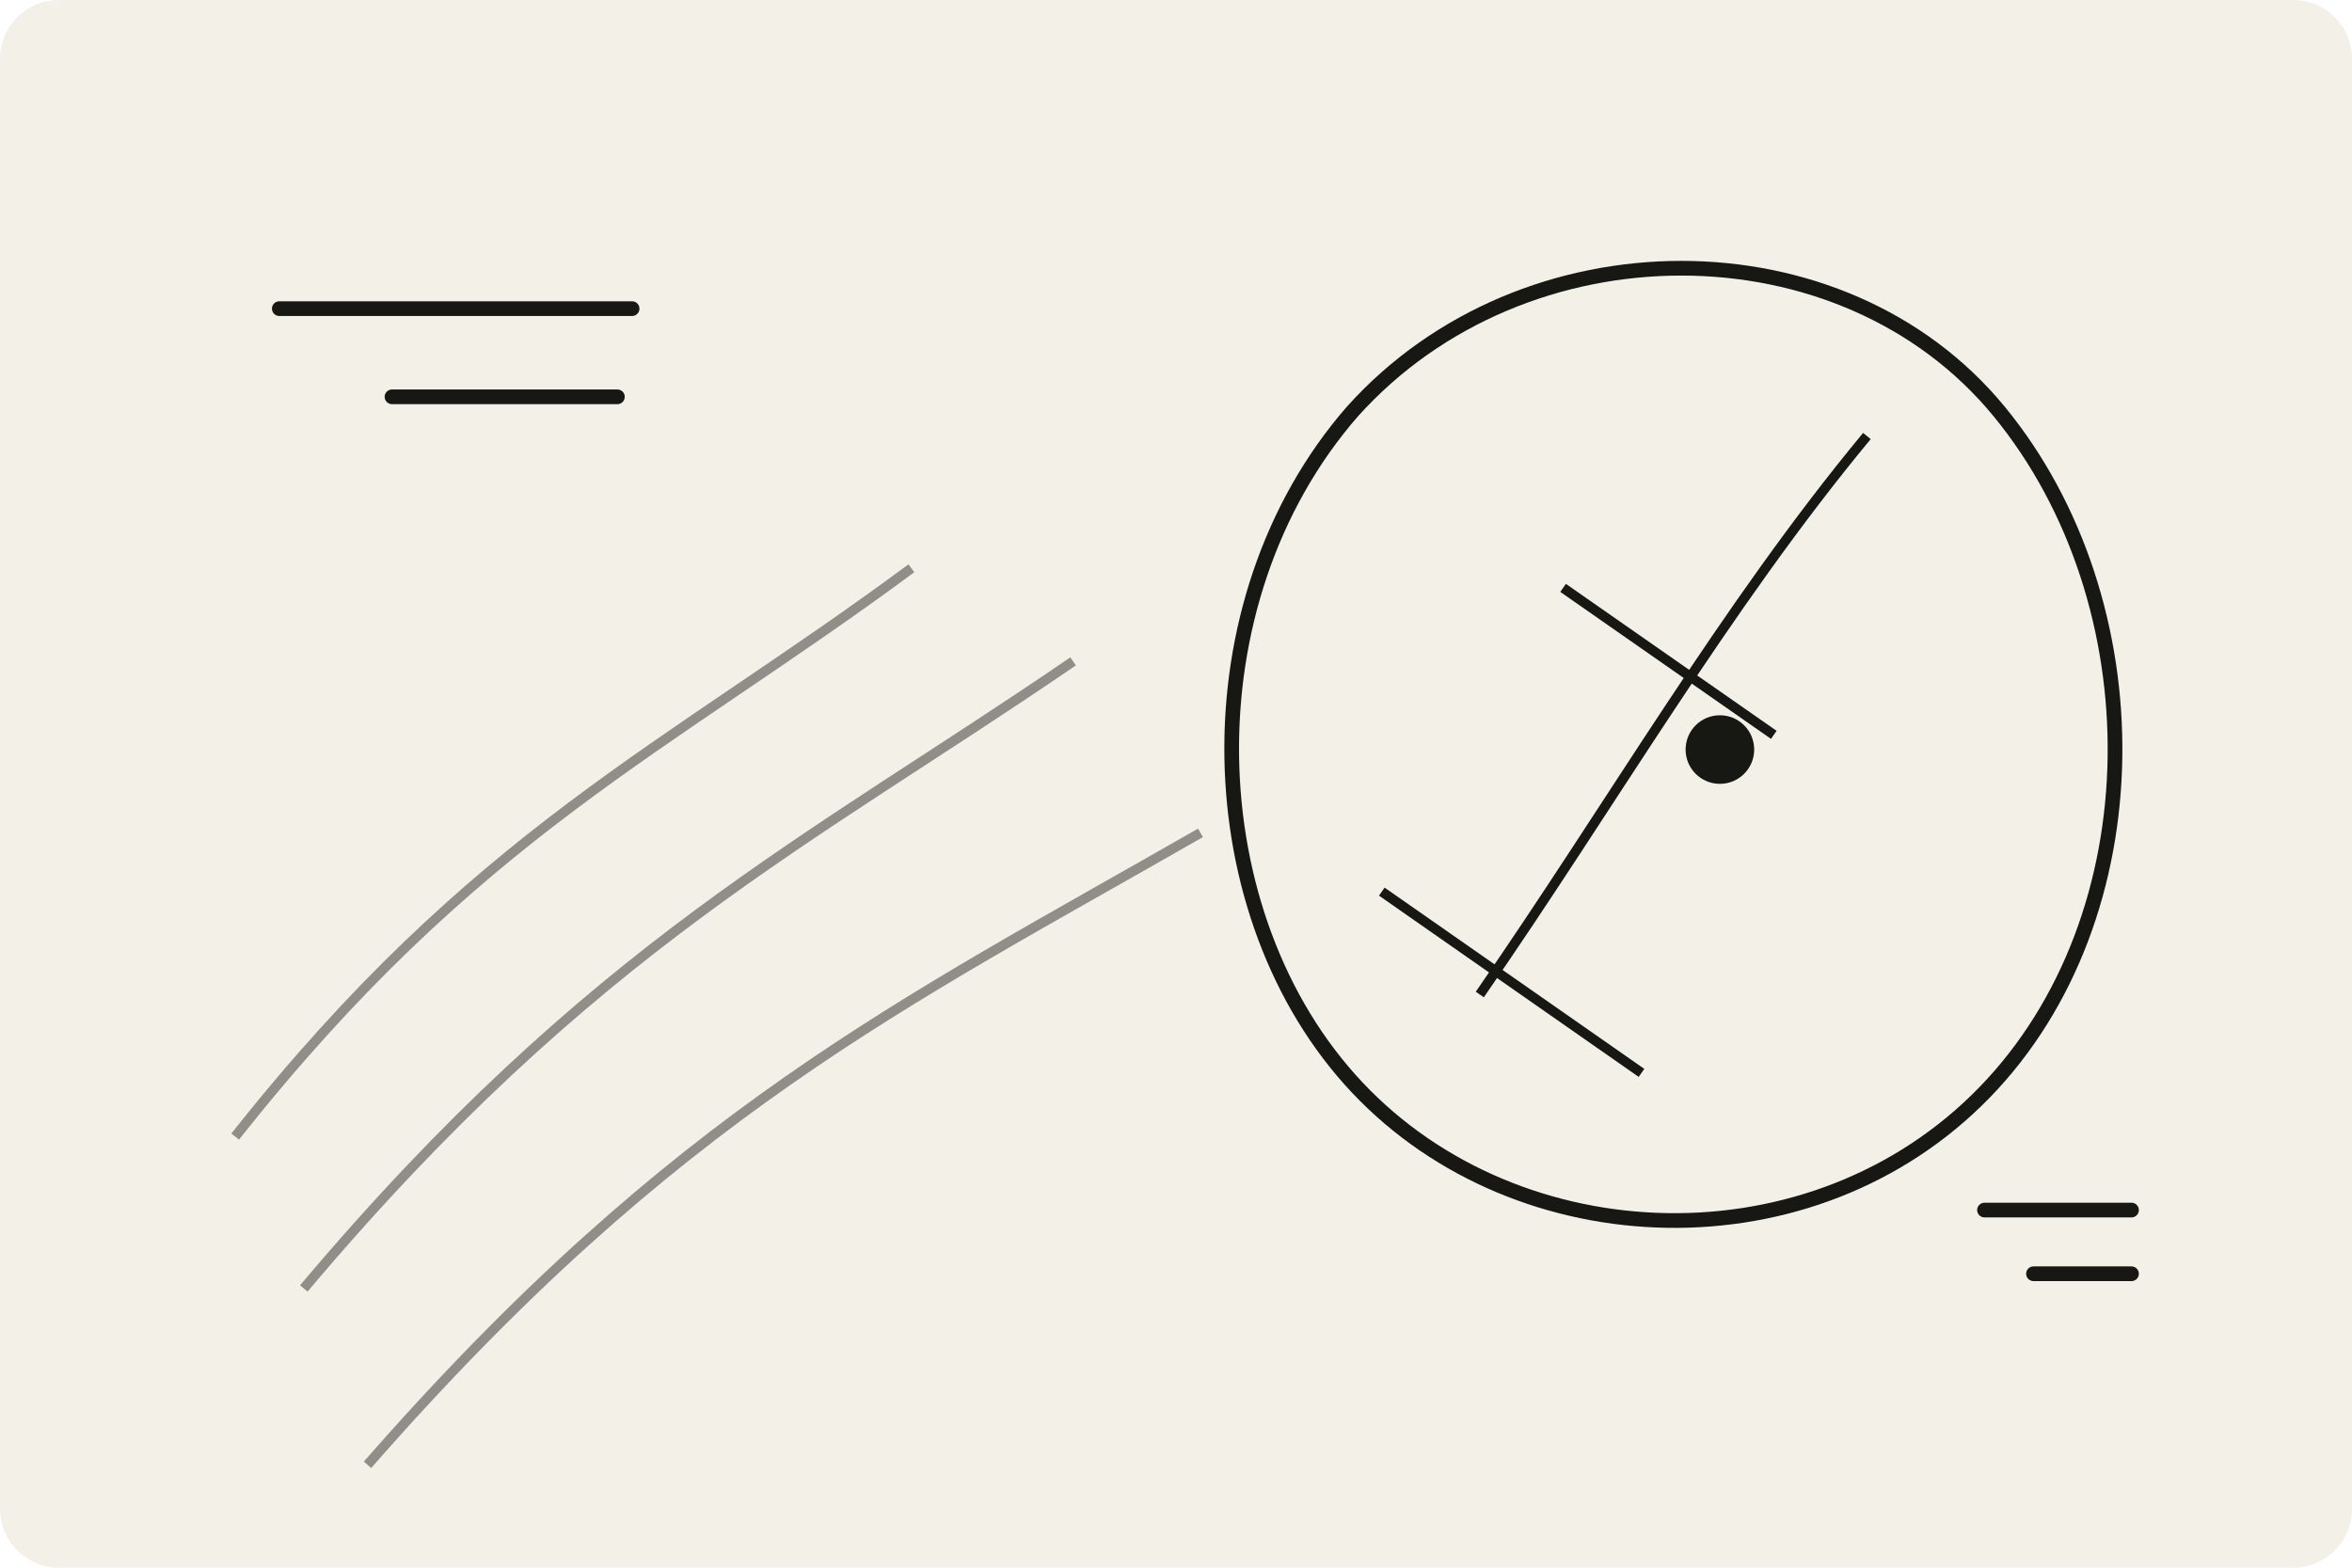
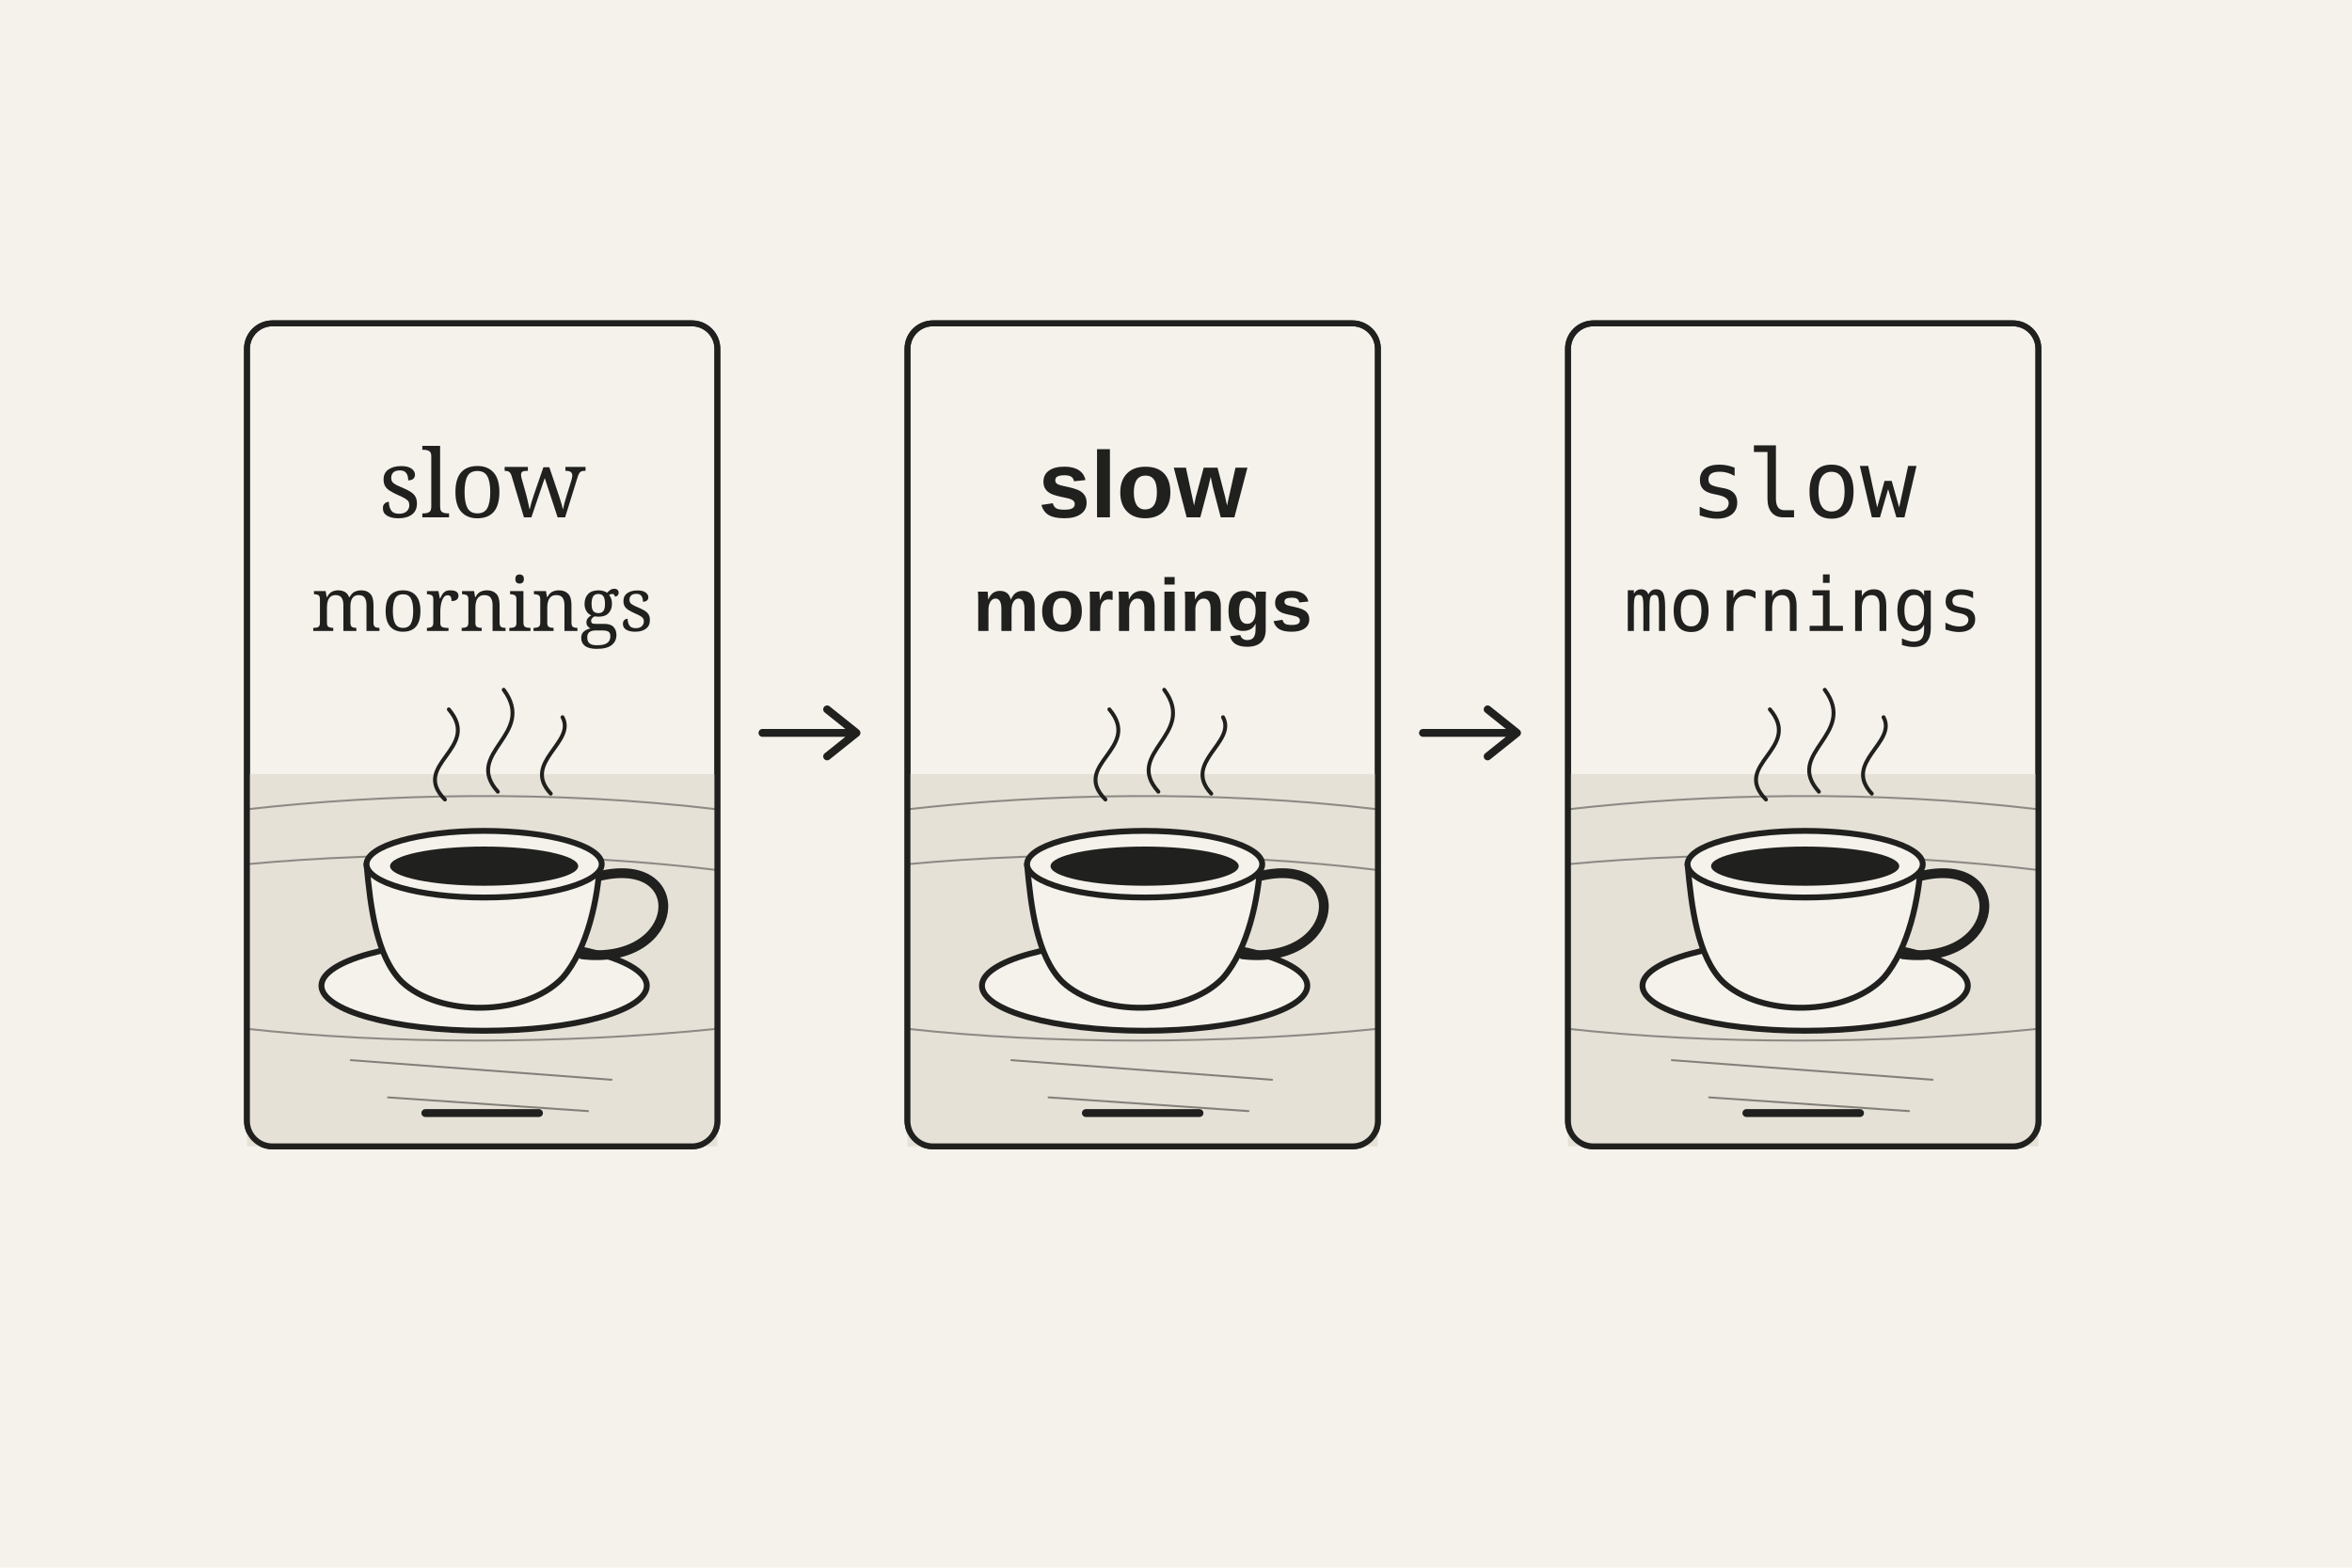
- <svg xmlns="http://www.w3.org/2000/svg" viewBox="0 0 480 320" fill="none">
-   <rect width="480" height="320" rx="12" fill="#F3F0E8" />
-   <path d="M48 232c49-62 88-79 138-116m-124 147c59-70 103-91 157-128m-144 164c63-72 109-94 170-129" stroke="#171714" stroke-width="2" opacity=".45" />
-   <path d="M276 84c35-39 100-39 132 0s32 103-3 139-95 34-128-1-35-99-1-138Z" stroke="#171714" stroke-width="3" />
-   <path d="M302 203c27-39 50-79 79-114m-99 93 53 37m-16-99 43 30" stroke="#171714" stroke-width="2" />
-   <circle cx="351" cy="153" r="7" fill="#171714" />
-   <path d="M57 63h72m-49 18h46M405 247h30m-20 13h20" stroke="#171714" stroke-width="3" stroke-linecap="round" />
+ <svg xmlns="http://www.w3.org/2000/svg" viewBox="0 -60 1200 800" fill="none">
+   <defs>
+     <g id="coffee">
+       <path d="M0 230h240v190H0z" fill="#e6e1d7" stroke="none" />
+       <path d="M0 248c70-8 156-10 240 0M0 276c74-7 167-6 240 3M0 360c72 8 161 8 240 0" stroke-width="1" opacity=".45" />
+       <ellipse cx="121" cy="338" rx="83" ry="23" fill="#f5f2eb" />
+       <path d="M61 276c2 22 5 47 18 60 19 18 63 18 82-2 13-15 18-41 19-58" fill="#f5f2eb" />
+       <path d="M180 282c47-11 42 46-9 40" stroke-width="5" />
+       <ellipse cx="121" cy="276" rx="60" ry="17" fill="#f5f2eb" />
+       <ellipse cx="121" cy="277" rx="48" ry="10" fill="#20201e" stroke="none" />
+       <path d="M101 243c-18-18 19-26 2-46m25 42c-18-20 20-29 3-52m24 53c-15-16 13-26 6-39" stroke-width="2" />
+       <path d="M53 376l133 10m-114 9 102 7" stroke-width="1" opacity=".5" />
+     </g>
+   </defs>
+   <rect y="-60" width="1200" height="800" fill="#f5f2eb" />
+   <g stroke="#20201e" stroke-width="3" stroke-linecap="round" stroke-linejoin="round">
+     <g transform="translate(126 105)">
+       <rect width="240" height="420" rx="13" fill="#f5f2eb" />
+       <use href="#coffee" />
+       <text x="120" y="99" fill="#20201e" stroke="none" font-family="Georgia, serif" font-size="48" text-anchor="middle">slow</text>
+       <text x="120" y="157" fill="#20201e" stroke="none" font-family="Georgia, serif" font-size="38" text-anchor="middle">mornings</text>
+       <rect width="240" height="420" rx="13" />
+       <path d="M91 403h58" stroke-width="4" />
+     </g>
+     <g transform="translate(463 105)">
+       <rect width="240" height="420" rx="13" fill="#f5f2eb" />
+       <use href="#coffee" />
+       <text x="120" y="99" fill="#20201e" stroke="none" font-family="Arial, sans-serif" font-size="48" font-weight="700" text-anchor="middle">slow</text>
+       <text x="120" y="157" fill="#20201e" stroke="none" font-family="Arial, sans-serif" font-size="38" font-weight="700" text-anchor="middle">mornings</text>
+       <rect width="240" height="420" rx="13" />
+       <path d="M91 403h58" stroke-width="4" />
+     </g>
+     <g transform="translate(800 105)">
+       <rect width="240" height="420" rx="13" fill="#f5f2eb" />
+       <use href="#coffee" />
+       <text x="120" y="99" fill="#20201e" stroke="none" font-family="monospace" font-size="48" text-anchor="middle">slow</text>
+       <text x="120" y="157" fill="#20201e" stroke="none" font-family="monospace" font-size="38" text-anchor="middle">mornings</text>
+       <rect width="240" height="420" rx="13" />
+       <path d="M91 403h58" stroke-width="4" />
+     </g>
+     <path d="M389 314h48m-15-12 15 12-15 12" stroke-width="4" />
+     <path d="M726 314h48m-15-12 15 12-15 12" stroke-width="4" />
+   </g>
</svg>
